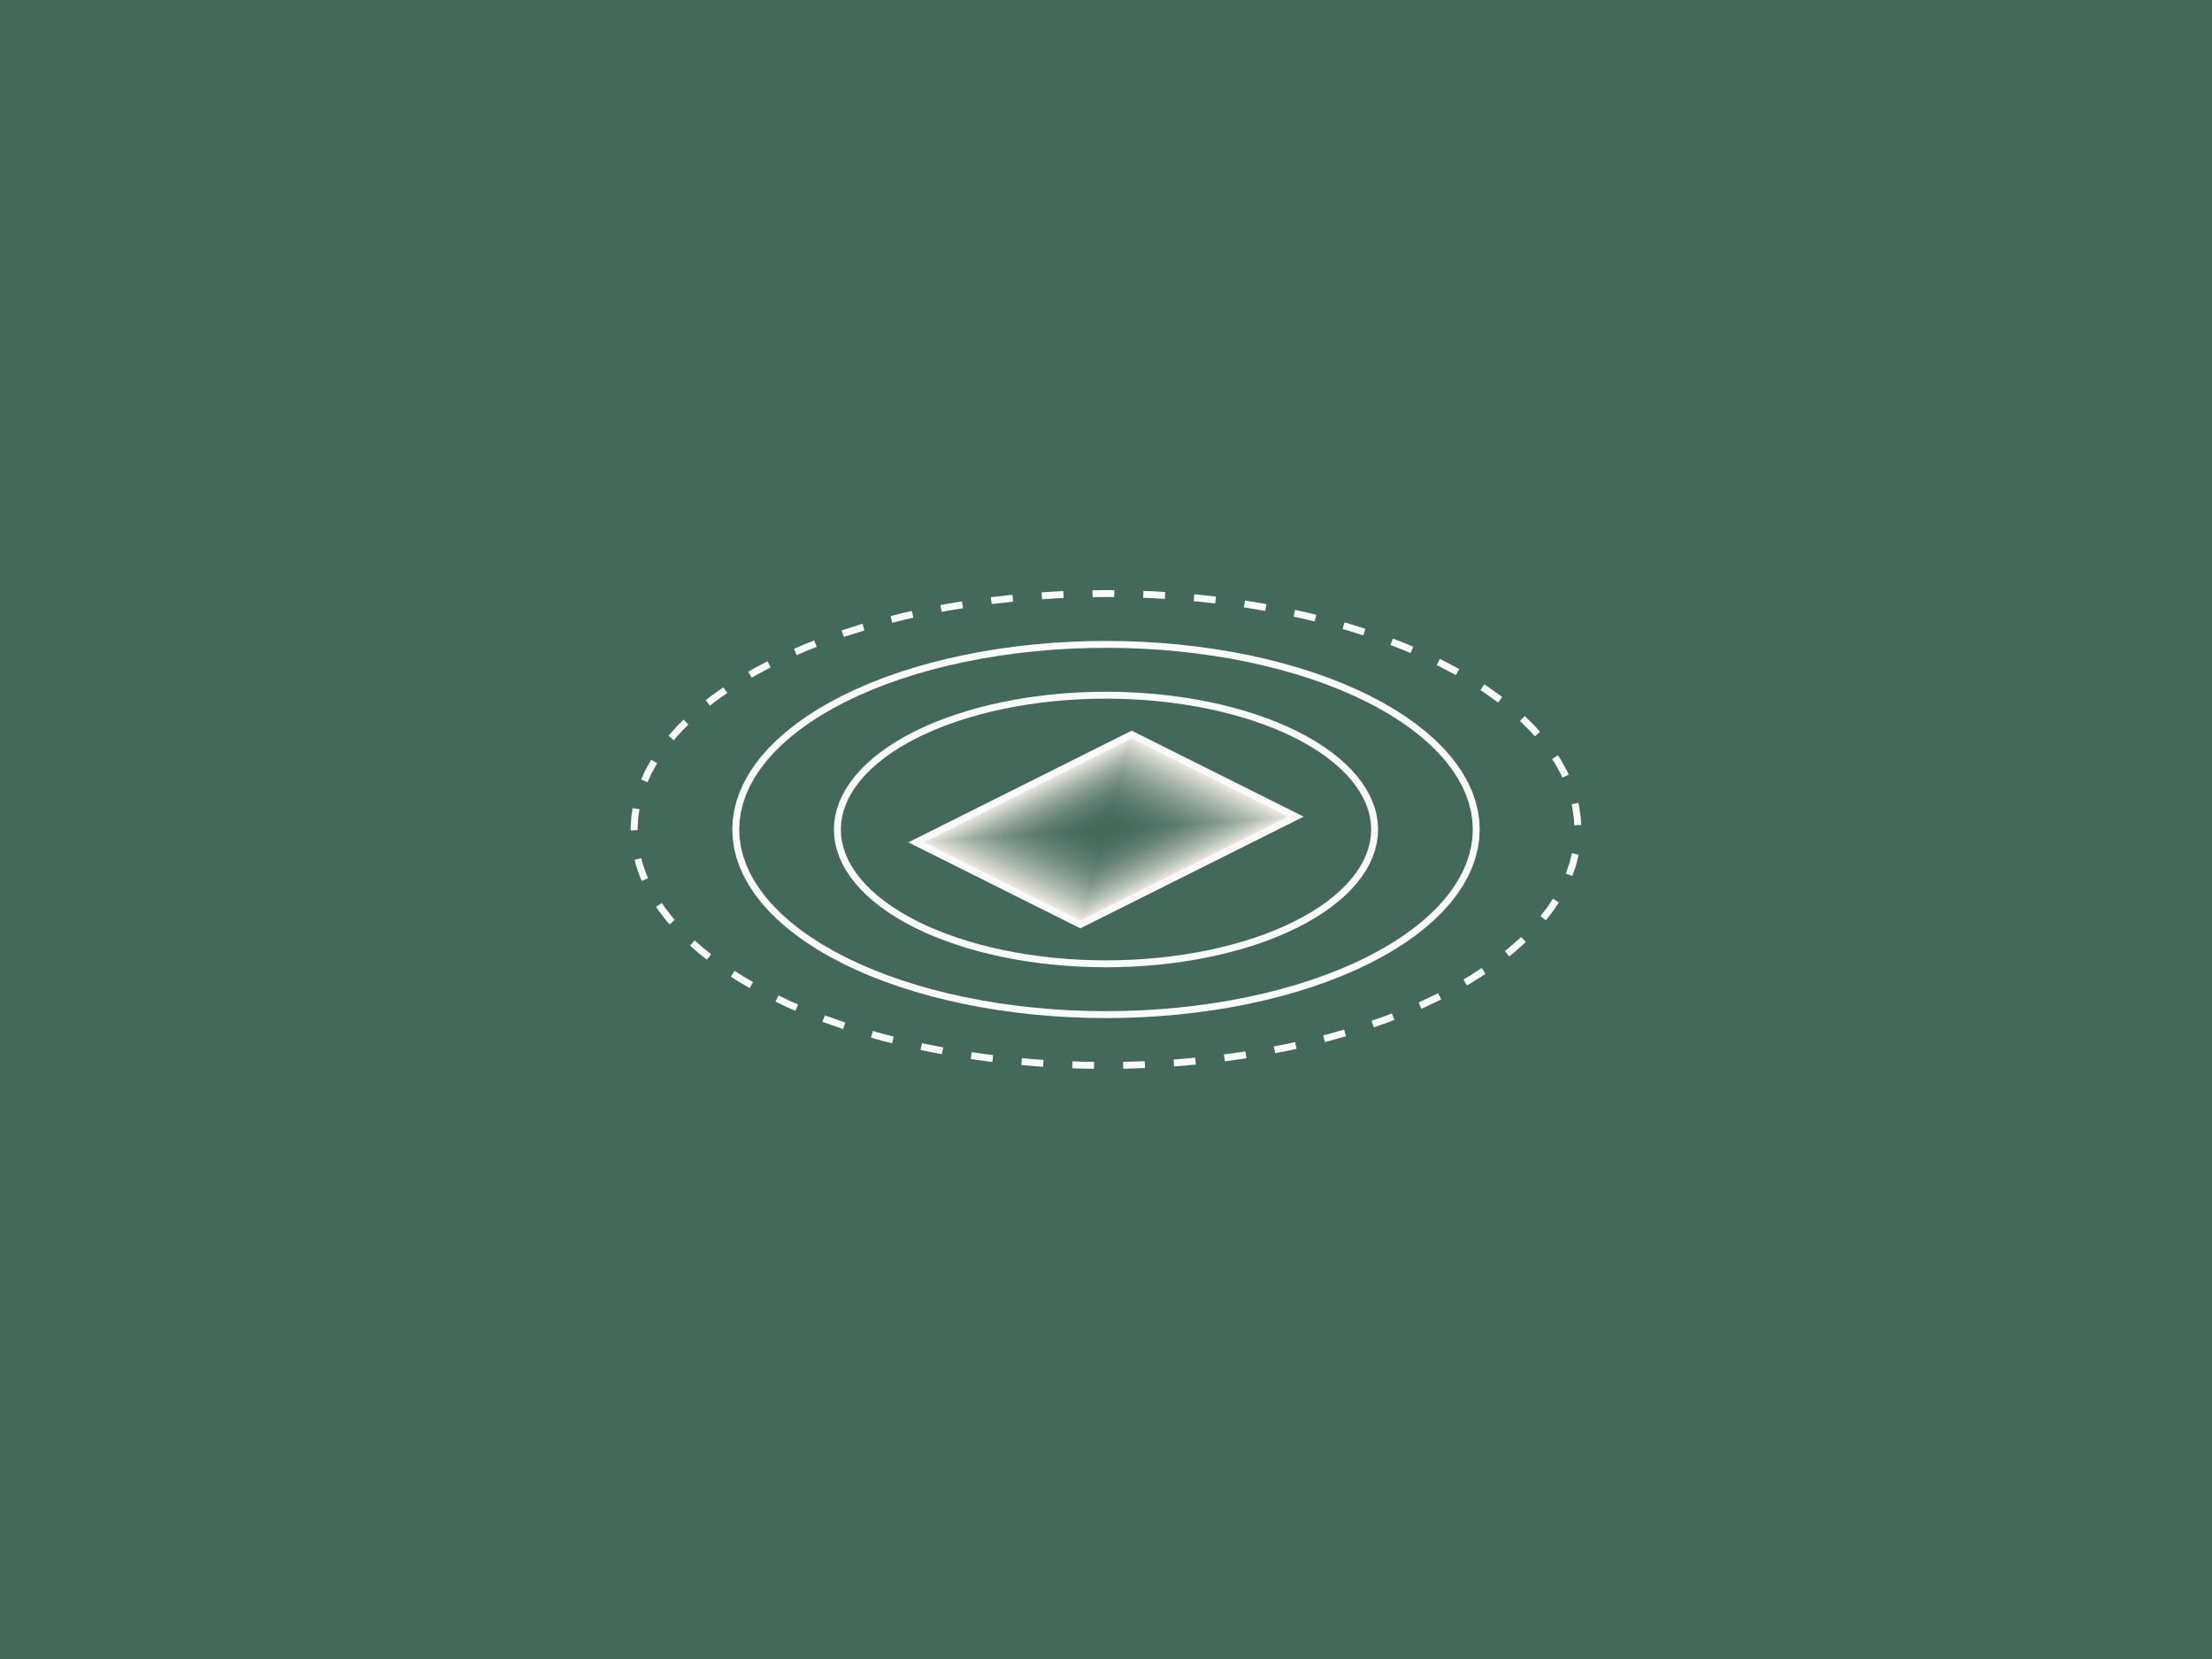
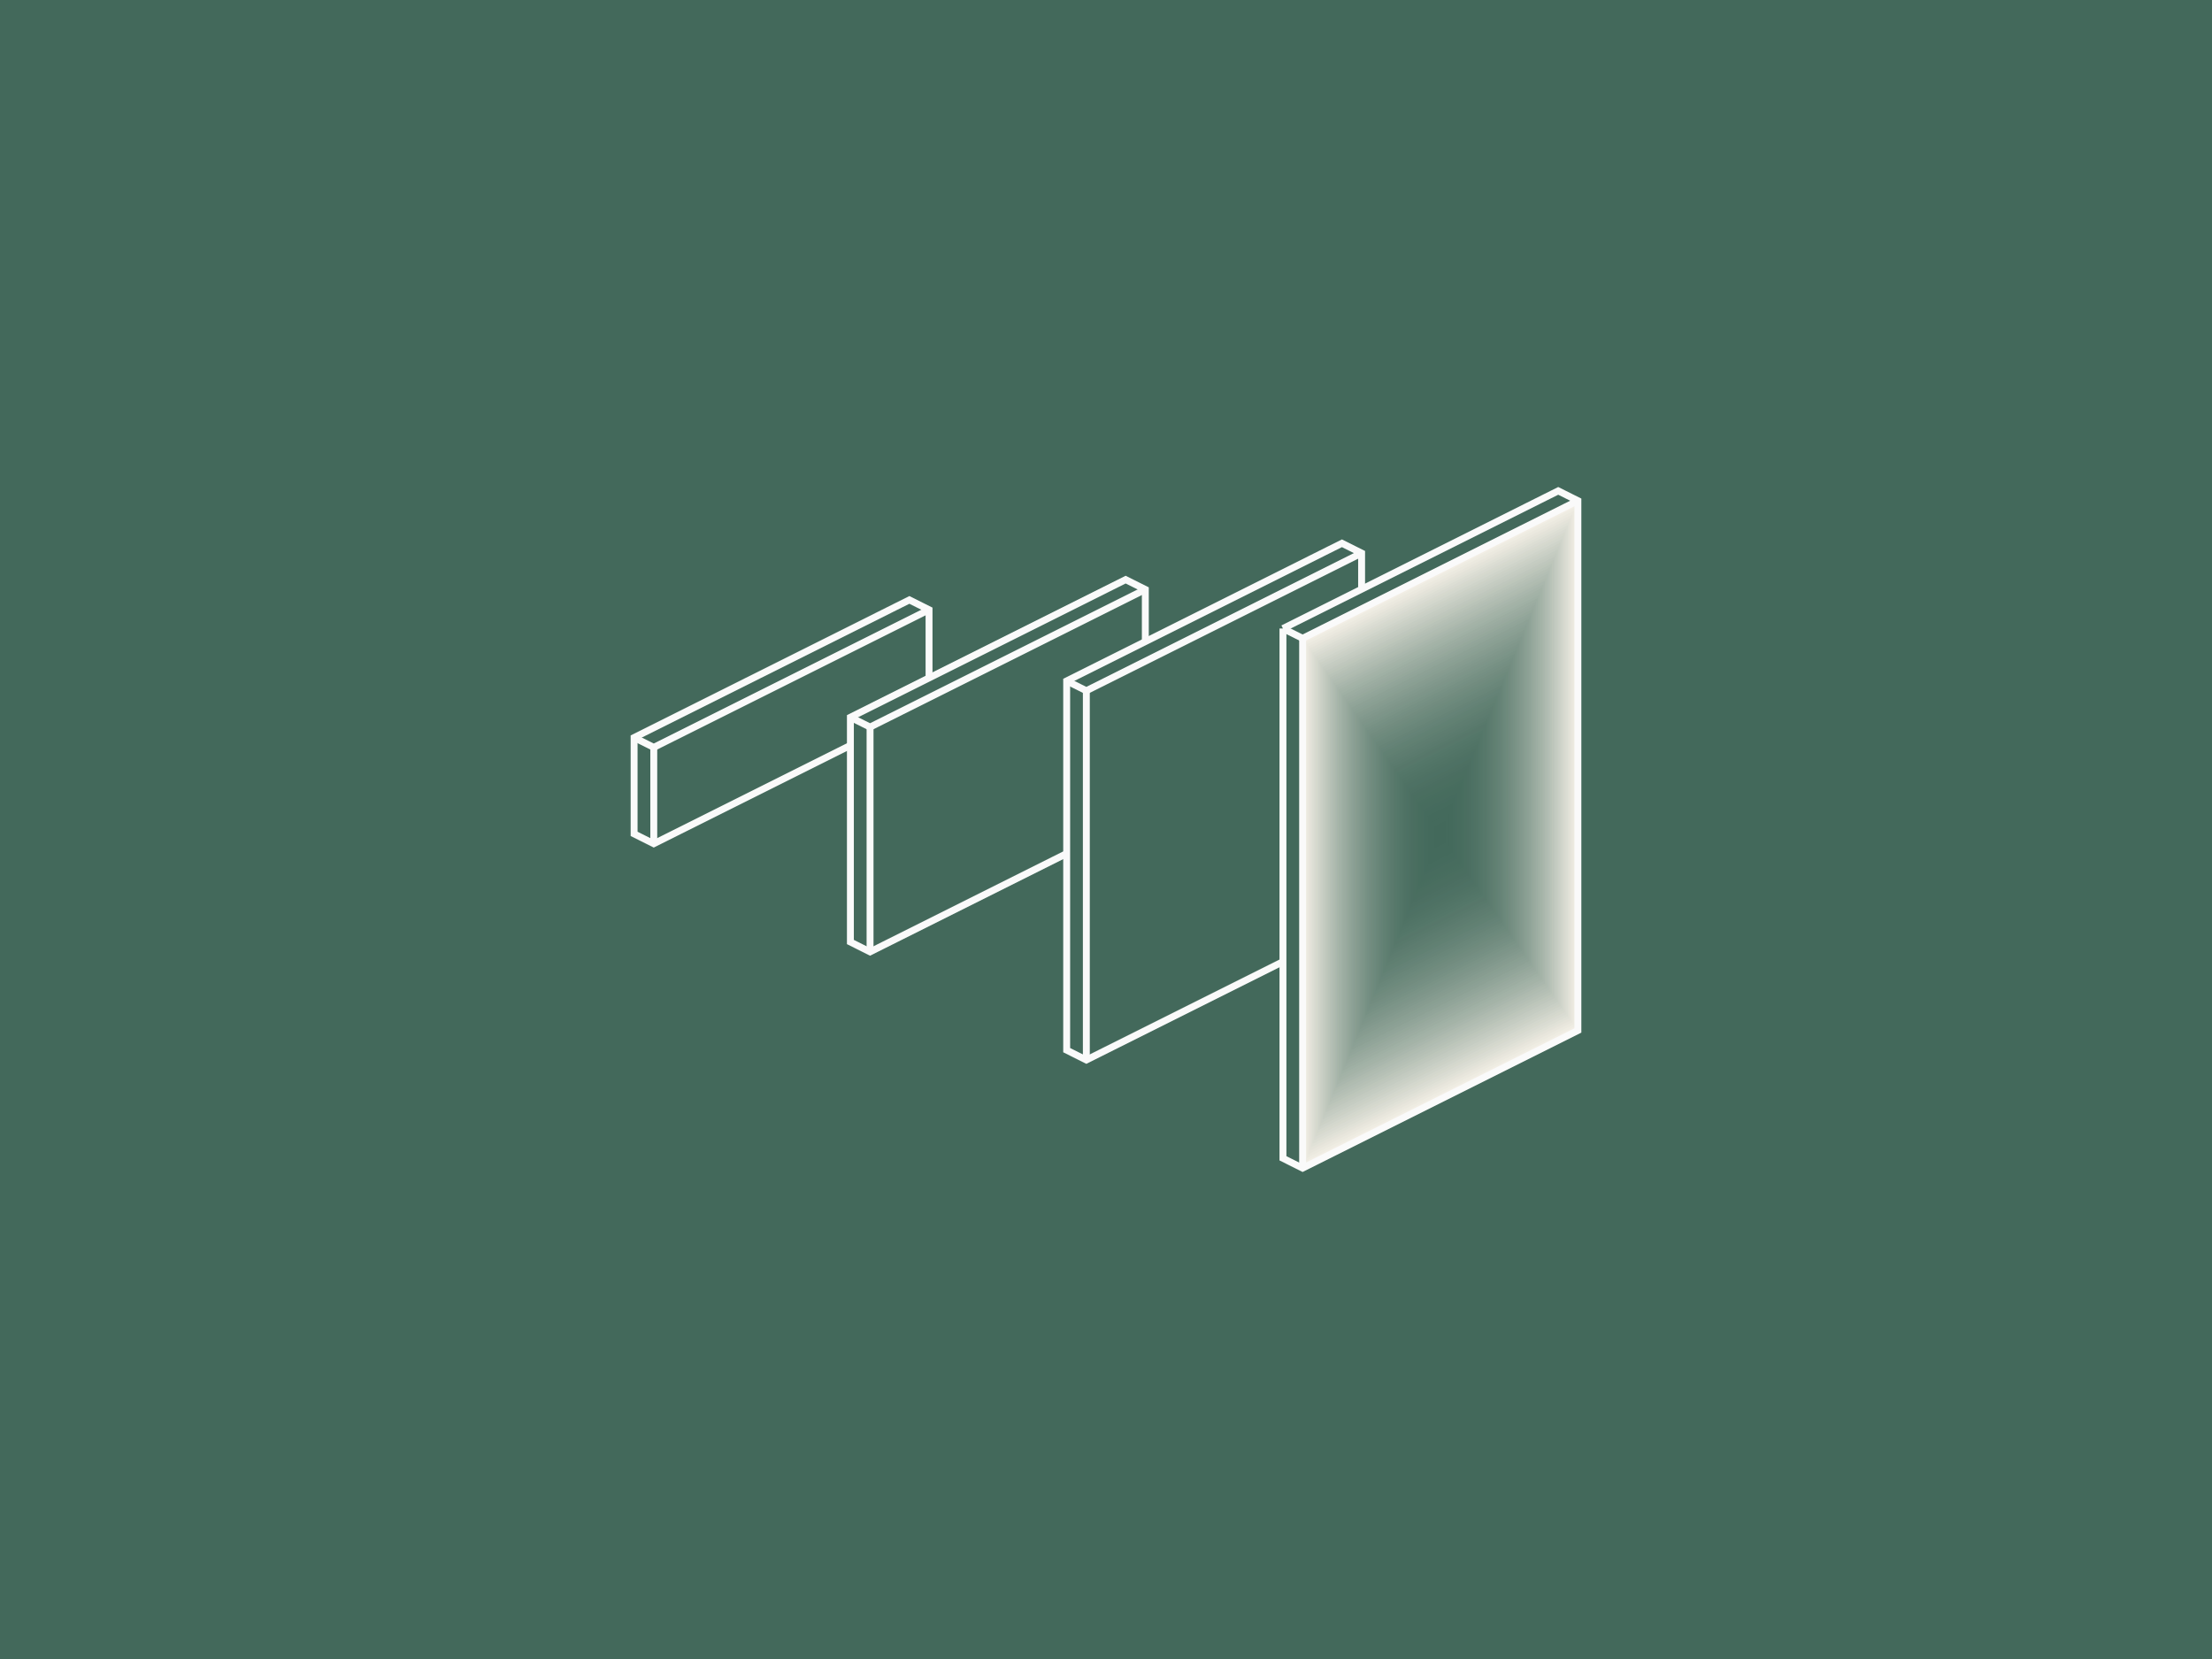
<svg xmlns="http://www.w3.org/2000/svg" width="3072" height="2304" viewBox="0 0 512 384">
  <rect width="512" height="384" fill="#43695B" />
  <svg x="64" y="0" width="384" height="384" viewBox="0 0 384 384">
    <defs>
      <mask id="iris-0" maskUnits="userSpaceOnUse" x="0" y="0" width="384" height="384" style="mask-type:luminance">
-         <path d="M197.941 170.018L235.964 189.029L186.059 213.982L148.036 194.971Z" fill="white" fill-rule="evenodd" />
-         <path d="M197.879 170.247L235.506 189.06L186.121 213.753L148.494 194.94Z" fill="rgb(250,250,250)" />
-         <path d="M197.817 170.476L235.049 189.091L186.183 213.524L148.951 194.909Z" fill="rgb(244,244,244)" />
-         <path d="M197.755 170.705L234.591 189.122L186.245 213.295L149.409 194.878Z" fill="rgb(239,239,239)" />
-         <path d="M197.694 170.934L234.133 189.153L186.306 213.066L149.867 194.847Z" fill="rgb(234,234,234)" />
-         <path d="M197.632 171.163L233.675 189.184L186.368 212.837L150.325 194.816Z" fill="rgb(229,229,229)" />
-         <path d="M197.57 171.392L233.217 189.215L186.43 212.608L150.783 194.785Z" fill="rgb(224,224,224)" />
-         <path d="M197.508 171.621L232.759 189.246L186.492 212.379L151.241 194.754Z" fill="rgb(219,219,219)" />
-         <path d="M197.446 171.85L232.301 189.277L186.554 212.15L151.699 194.723Z" fill="rgb(214,214,214)" />
-         <path d="M197.384 172.079L231.843 189.308L186.616 211.921L152.157 194.692Z" fill="rgb(209,209,209)" />
-         <path d="M197.322 172.308L231.385 189.339L186.678 211.692L152.615 194.661Z" fill="rgb(205,205,205)" />
-         <path d="M197.26 172.537L230.927 189.37L186.74 211.463L153.073 194.63Z" fill="rgb(200,200,200)" />
-         <path d="M197.198 172.766L230.469 189.401L186.802 211.234L153.531 194.599Z" fill="rgb(195,195,195)" />
-         <path d="M197.137 172.995L230.011 189.432L186.863 211.005L153.989 194.568Z" fill="rgb(191,191,191)" />
-         <path d="M197.075 173.224L229.553 189.463L186.925 210.776L154.447 194.537Z" fill="rgb(186,186,186)" />
-         <path d="M197.013 173.453L229.095 189.494L186.987 210.547L154.905 194.506Z" fill="rgb(182,182,182)" />
-         <path d="M196.951 173.681L228.637 189.525L187.049 210.319L155.363 194.475Z" fill="rgb(177,177,177)" />
-         <path d="M196.889 173.91L228.179 189.555L187.111 210.09L155.821 194.445Z" fill="rgb(173,173,173)" />
-         <path d="M196.827 174.139L227.721 189.586L187.173 209.861L156.279 194.414Z" fill="rgb(168,168,168)" />
-         <path d="M196.765 174.368L227.263 189.617L187.235 209.632L156.737 194.383Z" fill="rgb(164,164,164)" />
-         <path d="M196.703 174.597L226.805 189.648L187.297 209.403L157.195 194.352Z" fill="rgb(160,160,160)" />
-         <path d="M196.642 174.826L226.347 189.679L187.358 209.174L157.653 194.321Z" fill="rgb(156,156,156)" />
-         <path d="M196.58 175.055L225.889 189.71L187.42 208.945L158.111 194.29Z" fill="rgb(152,152,152)" />
-         <path d="M196.518 175.284L225.431 189.741L187.482 208.716L158.569 194.259Z" fill="rgb(147,147,147)" />
-         <path d="M196.456 175.513L224.973 189.772L187.544 208.487L159.027 194.228Z" fill="rgb(143,143,143)" />
-         <path d="M196.394 175.742L224.515 189.803L187.606 208.258L159.485 194.197Z" fill="rgb(139,139,139)" />
-         <path d="M196.332 175.971L224.057 189.834L187.668 208.029L159.943 194.166Z" fill="rgb(136,136,136)" />
-         <path d="M196.27 176.2L223.599 189.865L187.73 207.8L160.401 194.135Z" fill="rgb(132,132,132)" />
-         <path d="M196.208 176.429L223.141 189.896L187.792 207.571L160.859 194.104Z" fill="rgb(128,128,128)" />
-         <path d="M196.146 176.658L222.684 189.927L187.854 207.342L161.316 194.073Z" fill="rgb(124,124,124)" />
-         <path d="M196.085 176.887L222.226 189.958L187.915 207.113L161.774 194.042Z" fill="rgb(121,121,121)" />
-         <path d="M196.023 177.116L221.768 189.989L187.977 206.884L162.232 194.011Z" fill="rgb(117,117,117)" />
-         <path d="M195.961 177.345L221.31 190.02L188.039 206.655L162.69 193.98Z" fill="rgb(113,113,113)" />
-         <path d="M195.899 177.574L220.852 190.051L188.101 206.426L163.148 193.949Z" fill="rgb(110,110,110)" />
-         <path d="M195.837 177.803L220.394 190.082L188.163 206.197L163.606 193.918Z" fill="rgb(106,106,106)" />
-         <path d="M195.775 178.032L219.936 190.112L188.225 205.968L164.064 193.888Z" fill="rgb(103,103,103)" />
-         <path d="M195.713 178.261L219.478 190.143L188.287 205.739L164.522 193.857Z" fill="rgb(100,100,100)" />
-         <path d="M195.651 178.49L219.02 190.174L188.349 205.51L164.98 193.826Z" fill="rgb(96,96,96)" />
-         <path d="M195.589 178.719L218.562 190.205L188.411 205.281L165.438 193.795Z" fill="rgb(93,93,93)" />
-         <path d="M195.528 178.948L218.104 190.236L188.472 205.052L165.896 193.764Z" fill="rgb(90,90,90)" />
-         <path d="M195.466 179.177L217.646 190.267L188.534 204.823L166.354 193.733Z" fill="rgb(87,87,87)" />
-         <path d="M195.404 179.406L217.188 190.298L188.596 204.594L166.812 193.702Z" fill="rgb(84,84,84)" />
-         <path d="M195.342 179.635L216.73 190.329L188.658 204.365L167.27 193.671Z" fill="rgb(81,81,81)" />
-         <path d="M195.28 179.864L216.272 190.36L188.72 204.136L167.728 193.64Z" fill="rgb(78,78,78)" />
-         <path d="M195.218 180.093L215.814 190.391L188.782 203.907L168.186 193.609Z" fill="rgb(75,75,75)" />
-         <path d="M195.156 180.322L215.356 190.422L188.844 203.678L168.644 193.578Z" fill="rgb(72,72,72)" />
-         <path d="M195.094 180.551L214.898 190.453L188.906 203.449L169.102 193.547Z" fill="rgb(69,69,69)" />
-         <path d="M195.032 180.78L214.44 190.484L188.968 203.22L169.56 193.516Z" fill="rgb(66,66,66)" />
-         <path d="M194.971 181.009L213.982 190.515L189.029 202.991L170.018 193.485Z" fill="rgb(64,64,64)" />
-         <path d="M194.909 181.238L213.524 190.546L189.091 202.762L170.476 193.454Z" fill="rgb(61,61,61)" />
-         <path d="M194.847 181.467L213.066 190.577L189.153 202.533L170.934 193.423Z" fill="rgb(59,59,59)" />
-         <path d="M194.785 181.696L212.608 190.608L189.215 202.304L171.392 193.392Z" fill="rgb(56,56,56)" />
-         <path d="M194.723 181.925L212.15 190.638L189.277 202.075L171.85 193.362Z" fill="rgb(54,54,54)" />
-         <path d="M194.661 182.154L211.692 190.669L189.339 201.846L172.308 193.331Z" fill="rgb(51,51,51)" />
-         <path d="M194.599 182.383L211.234 190.7L189.401 201.617L172.766 193.3Z" fill="rgb(49,49,49)" />
-         <path d="M194.537 182.612L210.776 190.731L189.463 201.388L173.224 193.269Z" fill="rgb(47,47,47)" />
-         <path d="M194.475 182.841L210.319 190.762L189.525 201.159L173.681 193.238Z" fill="rgb(44,44,44)" />
-         <path d="M194.414 183.07L209.861 190.793L189.586 200.93L174.139 193.207Z" fill="rgb(42,42,42)" />
-         <path d="M194.352 183.299L209.403 190.824L189.648 200.701L174.597 193.176Z" fill="rgb(40,40,40)" />
-         <path d="M194.29 183.528L208.945 190.855L189.71 200.472L175.055 193.145Z" fill="rgb(38,38,38)" />
-         <path d="M194.228 183.757L208.487 190.886L189.772 200.243L175.513 193.114Z" fill="rgb(36,36,36)" />
-         <path d="M194.166 183.986L208.029 190.917L189.834 200.014L175.971 193.083Z" fill="rgb(34,34,34)" />
-         <path d="M194.104 184.215L207.571 190.948L189.896 199.785L176.429 193.052Z" fill="rgb(32,32,32)" />
-         <path d="M194.042 184.444L207.113 190.979L189.958 199.556L176.887 193.021Z" fill="rgb(30,30,30)" />
-         <path d="M193.98 184.673L206.655 191.01L190.02 199.327L177.345 192.99Z" fill="rgb(28,28,28)" />
-         <path d="M193.918 184.902L206.197 191.041L190.082 199.098L177.803 192.959Z" fill="rgb(27,27,27)" />
-         <path d="M193.857 185.131L205.739 191.072L190.143 198.869L178.261 192.928Z" fill="rgb(25,25,25)" />
-         <path d="M193.795 185.36L205.281 191.103L190.205 198.64L178.719 192.897Z" fill="rgb(23,23,23)" />
-         <path d="M193.733 185.589L204.823 191.134L190.267 198.411L179.177 192.866Z" fill="rgb(22,22,22)" />
-         <path d="M193.671 185.818L204.365 191.165L190.329 198.182L179.635 192.835Z" fill="rgb(20,20,20)" />
-         <path d="M193.609 186.046L203.907 191.195L190.391 197.954L180.093 192.805Z" fill="rgb(19,19,19)" />
-         <path d="M193.547 186.275L203.449 191.226L190.453 197.725L180.551 192.774Z" fill="rgb(17,17,17)" />
-         <path d="M193.485 186.504L202.991 191.257L190.515 197.496L181.009 192.743Z" fill="rgb(16,16,16)" />
-         <path d="M193.423 186.733L202.533 191.288L190.577 197.267L181.467 192.712Z" fill="rgb(15,15,15)" />
-         <path d="M193.362 186.962L202.075 191.319L190.638 197.038L181.925 192.681Z" fill="rgb(13,13,13)" />
-         <path d="M193.3 187.191L201.617 191.35L190.7 196.809L182.383 192.65Z" fill="rgb(12,12,12)" />
-         <path d="M193.238 187.42L201.159 191.381L190.762 196.58L182.841 192.619Z" fill="rgb(11,11,11)" />
-         <path d="M193.176 187.649L200.701 191.412L190.824 196.351L183.299 192.588Z" fill="rgb(10,10,10)" />
-         <path d="M193.114 187.878L200.243 191.443L190.886 196.122L183.757 192.557Z" fill="rgb(9,9,9)" />
-         <path d="M193.052 188.107L199.785 191.474L190.948 195.893L184.215 192.526Z" fill="rgb(8,8,8)" />
-         <path d="M192.99 188.336L199.327 191.505L191.01 195.664L184.673 192.495Z" fill="rgb(7,7,7)" />
-         <path d="M192.928 188.565L198.869 191.536L191.072 195.435L185.131 192.464Z" fill="rgb(6,6,6)" />
-         <path d="M192.866 188.794L198.411 191.567L191.134 195.206L185.589 192.433Z" fill="rgb(5,5,5)" />
-         <path d="M192.805 189.023L197.954 191.598L191.195 194.977L186.046 192.402Z" fill="rgb(5,5,5)" />
-         <path d="M192.743 189.252L197.496 191.629L191.257 194.748L186.504 192.371Z" fill="rgb(4,4,4)" />
-         <path d="M192.681 189.481L197.038 191.66L191.319 194.519L186.962 192.34Z" fill="rgb(3,3,3)" />
-         <path d="M192.619 189.71L196.58 191.691L191.381 194.29L187.42 192.309Z" fill="rgb(3,3,3)" />
-         <path d="M192.557 189.939L196.122 191.722L191.443 194.061L187.878 192.278Z" fill="rgb(2,2,2)" />
-         <path d="M192.495 190.168L195.664 191.752L191.505 193.832L188.336 192.248Z" fill="rgb(2,2,2)" />
-         <path d="M192.433 190.397L195.206 191.783L191.567 193.603L188.794 192.217Z" fill="rgb(1,1,1)" />
-         <path d="M192.371 190.626L194.748 191.814L191.629 193.374L189.252 192.186Z" fill="rgb(1,1,1)" />
-         <path d="M192.309 190.855L194.29 191.845L191.691 193.145L189.71 192.155Z" fill="rgb(1,1,1)" />
-         <path d="M192.248 191.084L193.832 191.876L191.752 192.916L190.168 192.124Z" fill="rgb(0,0,0)" />
-         <path d="M192.186 191.313L193.374 191.907L191.814 192.687L190.626 192.093Z" fill="rgb(0,0,0)" />
-         <path d="M192.124 191.542L192.916 191.938L191.876 192.458L191.084 192.062Z" fill="rgb(0,0,0)" />
-         <path d="M192.062 191.771L192.458 191.969L191.938 192.229L191.542 192.031Z" fill="rgb(0,0,0)" />
-         <path d="M192 192L192 192L192 192L192 192Z" fill="rgb(0,0,0)" />
+         <path d="M301.227 238.522L301.227 115.896L237.511 147.753L237.511 270.38Z" fill="white" fill-rule="evenodd" />
+         <path d="M300.895 238.05L300.895 116.7L237.843 148.226L237.843 269.575Z" fill="rgb(250,250,250)" />
+         <path d="M300.563 237.577L300.563 117.505L238.175 148.699L238.175 268.771Z" fill="rgb(244,244,244)" />
+         <path d="M300.231 237.104L300.231 118.309L238.507 149.172L238.507 267.966Z" fill="rgb(239,239,239)" />
+         <path d="M299.899 236.631L299.899 119.114L238.838 149.644L238.838 267.162Z" fill="rgb(234,234,234)" />
+         <path d="M299.567 236.158L299.567 119.919L239.17 150.117L239.17 266.357Z" fill="rgb(229,229,229)" />
+         <path d="M299.235 235.686L299.235 120.723L239.502 150.59L239.502 265.552Z" fill="rgb(224,224,224)" />
+         <path d="M298.904 235.213L298.904 121.528L239.834 151.063L239.834 264.748Z" fill="rgb(219,219,219)" />
+         <path d="M298.572 234.74L298.572 122.332L240.166 151.535L240.166 263.943Z" fill="rgb(214,214,214)" />
+         <path d="M298.24 234.267L298.24 123.137L240.498 152.008L240.498 263.139Z" fill="rgb(209,209,209)" />
+         <path d="M297.908 233.795L297.908 123.942L240.83 152.481L240.83 262.334Z" fill="rgb(205,205,205)" />
+         <path d="M297.576 233.322L297.576 124.746L241.161 152.954L241.161 261.529Z" fill="rgb(200,200,200)" />
+         <path d="M297.244 232.849L297.244 125.551L241.493 153.426L241.493 260.725Z" fill="rgb(195,195,195)" />
+         <path d="M296.912 232.376L296.912 126.355L241.825 153.899L241.825 259.92Z" fill="rgb(191,191,191)" />
+         <path d="M296.581 231.904L296.581 127.16L242.157 154.372L242.157 259.116Z" fill="rgb(186,186,186)" />
+         <path d="M296.249 231.431L296.249 127.965L242.489 154.845L242.489 258.311Z" fill="rgb(182,182,182)" />
+         <path d="M295.917 230.958L295.917 128.769L242.821 155.317L242.821 257.506Z" fill="rgb(177,177,177)" />
+         <path d="M295.585 230.485L295.585 129.574L243.153 155.79L243.153 256.702Z" fill="rgb(173,173,173)" />
+         <path d="M295.253 230.013L295.253 130.378L243.484 156.263L243.484 255.897Z" fill="rgb(168,168,168)" />
+         <path d="M294.921 229.54L294.921 131.183L243.816 156.736L243.816 255.092Z" fill="rgb(164,164,164)" />
+         <path d="M294.589 229.067L294.589 131.988L244.148 157.208L244.148 254.288Z" fill="rgb(160,160,160)" />
+         <path d="M294.258 228.594L294.258 132.792L244.48 157.681L244.48 253.483Z" fill="rgb(156,156,156)" />
+         <path d="M293.926 228.122L293.926 133.597L244.812 158.154L244.812 252.679Z" fill="rgb(152,152,152)" />
+         <path d="M293.594 227.649L293.594 134.401L245.144 158.627L245.144 251.874Z" fill="rgb(147,147,147)" />
+         <path d="M293.262 227.176L293.262 135.206L245.475 159.099L245.475 251.069Z" fill="rgb(143,143,143)" />
+         <path d="M292.93 226.703L292.93 136.011L245.807 159.572L245.807 250.265Z" fill="rgb(139,139,139)" />
+         <path d="M292.598 226.231L292.598 136.815L246.139 160.045L246.139 249.46Z" fill="rgb(136,136,136)" />
+         <path d="M292.267 225.758L292.267 137.62L246.471 160.518L246.471 248.656Z" fill="rgb(132,132,132)" />
+         <path d="M291.935 225.285L291.935 138.425L246.803 160.99L246.803 247.851Z" fill="rgb(128,128,128)" />
+         <path d="M291.603 224.812L291.603 139.229L247.135 161.463L247.135 247.046Z" fill="rgb(124,124,124)" />
+         <path d="M291.271 224.34L291.271 140.034L247.467 161.936L247.467 246.242Z" fill="rgb(121,121,121)" />
+         <path d="M290.939 223.867L290.939 140.838L247.798 162.409L247.798 245.437Z" fill="rgb(117,117,117)" />
+         <path d="M290.607 223.394L290.607 141.643L248.13 162.881L248.13 244.633Z" fill="rgb(113,113,113)" />
+         <path d="M290.275 222.921L290.275 142.448L248.462 163.354L248.462 243.828Z" fill="rgb(110,110,110)" />
+         <path d="M289.944 222.449L289.944 143.252L248.794 163.827L248.794 243.023Z" fill="rgb(106,106,106)" />
+         <path d="M289.612 221.976L289.612 144.057L249.126 164.3L249.126 242.219Z" fill="rgb(103,103,103)" />
+         <path d="M289.28 221.503L289.28 144.861L249.458 164.772L249.458 241.414Z" fill="rgb(100,100,100)" />
+         <path d="M288.948 221.03L288.948 145.666L249.79 165.245L249.79 240.61Z" fill="rgb(96,96,96)" />
+         <path d="M288.616 220.558L288.616 146.471L250.121 165.718L250.121 239.805Z" fill="rgb(93,93,93)" />
+         <path d="M288.284 220.085L288.284 147.275L250.453 166.191L250.453 239Z" fill="rgb(90,90,90)" />
+         <path d="M287.952 219.612L287.952 148.08L250.785 166.663L250.785 238.196Z" fill="rgb(87,87,87)" />
+         <path d="M287.621 219.139L287.621 148.884L251.117 167.136L251.117 237.391Z" fill="rgb(84,84,84)" />
+         <path d="M287.289 218.667L287.289 149.689L251.449 167.609L251.449 236.587Z" fill="rgb(81,81,81)" />
+         <path d="M286.957 218.194L286.957 150.494L251.781 168.082L251.781 235.782Z" fill="rgb(78,78,78)" />
+         <path d="M286.625 217.721L286.625 151.298L252.113 168.555L252.113 234.977Z" fill="rgb(75,75,75)" />
+         <path d="M286.293 217.248L286.293 152.103L252.444 169.027L252.444 234.173Z" fill="rgb(72,72,72)" />
+         <path d="M285.961 216.776L285.961 152.907L252.776 169.5L252.776 233.368Z" fill="rgb(69,69,69)" />
+         <path d="M285.629 216.303L285.629 153.712L253.108 169.973L253.108 232.563Z" fill="rgb(66,66,66)" />
+         <path d="M285.298 215.83L285.298 154.517L253.44 170.446L253.44 231.759Z" fill="rgb(64,64,64)" />
+         <path d="M284.966 215.357L284.966 155.321L253.772 170.918L253.772 230.954Z" fill="rgb(61,61,61)" />
+         <path d="M284.634 214.885L284.634 156.126L254.104 171.391L254.104 230.15Z" fill="rgb(59,59,59)" />
+         <path d="M284.302 214.412L284.302 156.93L254.435 171.864L254.435 229.345Z" fill="rgb(56,56,56)" />
+         <path d="M283.97 213.939L283.97 157.735L254.767 172.337L254.767 228.54Z" fill="rgb(54,54,54)" />
+         <path d="M283.638 213.466L283.638 158.54L255.099 172.809L255.099 227.736Z" fill="rgb(51,51,51)" />
+         <path d="M283.307 212.993L283.307 159.344L255.431 173.282L255.431 226.931Z" fill="rgb(49,49,49)" />
+         <path d="M282.975 212.521L282.975 160.149L255.763 173.755L255.763 226.127Z" fill="rgb(47,47,47)" />
+         <path d="M282.643 212.048L282.643 160.954L256.095 174.228L256.095 225.322Z" fill="rgb(44,44,44)" />
+         <path d="M282.311 211.575L282.311 161.758L256.427 174.7L256.427 224.517Z" fill="rgb(42,42,42)" />
+         <path d="M281.979 211.102L281.979 162.563L256.758 175.173L256.758 223.713Z" fill="rgb(40,40,40)" />
+         <path d="M281.647 210.63L281.647 163.367L257.09 175.646L257.09 222.908Z" fill="rgb(38,38,38)" />
+         <path d="M281.315 210.157L281.315 164.172L257.422 176.119L257.422 222.104Z" fill="rgb(36,36,36)" />
+         <path d="M280.984 209.684L280.984 164.977L257.754 176.591L257.754 221.299Z" fill="rgb(34,34,34)" />
+         <path d="M280.652 209.211L280.652 165.781L258.086 177.064L258.086 220.494Z" fill="rgb(32,32,32)" />
+         <path d="M280.32 208.739L280.32 166.586L258.418 177.537L258.418 219.69Z" fill="rgb(30,30,30)" />
+         <path d="M279.988 208.266L279.988 167.39L258.75 178.01L258.75 218.885Z" fill="rgb(28,28,28)" />
+         <path d="M279.656 207.793L279.656 168.195L259.081 178.482L259.081 218.081Z" fill="rgb(27,27,27)" />
+         <path d="M279.324 207.32L279.324 169L259.413 178.955L259.413 217.276Z" fill="rgb(25,25,25)" />
+         <path d="M278.992 206.848L278.992 169.804L259.745 179.428L259.745 216.471Z" fill="rgb(23,23,23)" />
+         <path d="M278.661 206.375L278.661 170.609L260.077 179.901L260.077 215.667Z" fill="rgb(22,22,22)" />
+         <path d="M278.329 205.902L278.329 171.413L260.409 180.373L260.409 214.862Z" fill="rgb(20,20,20)" />
+         <path d="M277.997 205.429L277.997 172.218L260.741 180.846L260.741 214.058Z" fill="rgb(19,19,19)" />
+         <path d="M277.665 204.957L277.665 173.023L261.072 181.319L261.072 213.253Z" fill="rgb(17,17,17)" />
+         <path d="M277.333 204.484L277.333 173.827L261.404 181.792L261.404 212.448Z" fill="rgb(16,16,16)" />
+         <path d="M277.001 204.011L277.001 174.632L261.736 182.264L261.736 211.644Z" fill="rgb(15,15,15)" />
+         <path d="M276.67 203.538L276.67 175.436L262.068 182.737L262.068 210.839Z" fill="rgb(13,13,13)" />
+         <path d="M276.338 203.066L276.338 176.241L262.4 183.21L262.4 210.035Z" fill="rgb(12,12,12)" />
+         <path d="M276.006 202.593L276.006 177.046L262.732 183.683L262.732 209.23Z" fill="rgb(11,11,11)" />
+         <path d="M275.674 202.12L275.674 177.85L263.064 184.155L263.064 208.425Z" fill="rgb(10,10,10)" />
+         <path d="M275.342 201.647L275.342 178.655L263.395 184.628L263.395 207.621Z" fill="rgb(9,9,9)" />
+         <path d="M275.01 201.175L275.01 179.459L263.727 185.101L263.727 206.816Z" fill="rgb(8,8,8)" />
+         <path d="M274.678 200.702L274.678 180.264L264.059 185.574L264.059 206.011Z" fill="rgb(7,7,7)" />
+         <path d="M274.347 200.229L274.347 181.069L264.391 186.046L264.391 205.207Z" fill="rgb(6,6,6)" />
+         <path d="M274.015 199.756L274.015 181.873L264.723 186.519L264.723 204.402Z" fill="rgb(5,5,5)" />
+         <path d="M273.683 199.284L273.683 182.678L265.055 186.992L265.055 203.598Z" fill="rgb(5,5,5)" />
+         <path d="M273.351 198.811L273.351 183.482L265.387 187.465L265.387 202.793Z" fill="rgb(4,4,4)" />
+         <path d="M273.019 198.338L273.019 184.287L265.718 187.937L265.718 201.988Z" fill="rgb(3,3,3)" />
+         <path d="M272.687 197.865L272.687 185.092L266.05 188.41L266.05 201.184Z" fill="rgb(3,3,3)" />
+         <path d="M272.355 197.393L272.355 185.896L266.382 188.883L266.382 200.379Z" fill="rgb(2,2,2)" />
+         <path d="M272.024 196.92L272.024 186.701L266.714 189.356L266.714 199.575Z" fill="rgb(2,2,2)" />
+         <path d="M271.692 196.447L271.692 187.506L267.046 189.828L267.046 198.77Z" fill="rgb(1,1,1)" />
+         <path d="M271.36 195.974L271.36 188.31L267.378 190.301L267.378 197.965Z" fill="rgb(1,1,1)" />
+         <path d="M271.028 195.502L271.028 189.115L267.71 190.774L267.71 197.161Z" fill="rgb(1,1,1)" />
+         <path d="M270.696 195.029L270.696 189.919L268.041 191.247L268.041 196.356Z" fill="rgb(0,0,0)" />
+         <path d="M270.364 194.556L270.364 190.724L268.373 191.72L268.373 195.552Z" fill="rgb(0,0,0)" />
+         <path d="M270.032 194.083L270.032 191.529L268.705 192.192L268.705 194.747Z" fill="rgb(0,0,0)" />
+         <path d="M269.701 193.611L269.701 192.333L269.037 192.665L269.037 193.942Z" fill="rgb(0,0,0)" />
+         <path d="M269.369 193.138L269.369 193.138L269.369 193.138L269.369 193.138Z" fill="rgb(0,0,0)" />
      </mask>
    </defs>
-     <path d="M197.941 170.018L235.964 189.029L186.059 213.982L148.036 194.971Z" fill="#F6F1E8" fill-rule="evenodd" mask="url(#iris-0)" />
+     <path d="M301.227 238.522L301.227 115.896L237.511 147.753L237.511 270.38Z" fill="#F6F1E8" fill-rule="evenodd" mask="url(#iris-0)" />
    <g fill="none" stroke="#FAFAFA" stroke-linejoin="miter" stroke-linecap="butt">
      <g opacity="0.35" />
      <g>
-         <path d="M235.964 213.982L233.754 215.034L231.443 216.031L229.038 216.97L226.543 217.848L223.964 218.665L221.309 219.417L218.583 220.103L215.793 220.721L212.946 221.27L210.048 221.749L207.107 222.156L204.13 222.49L201.123 222.751L198.094 222.938L195.051 223.05L192 223.088L188.949 223.05L185.906 222.938L182.877 222.751L179.87 222.49L176.893 222.156L173.952 221.749L171.054 221.27L168.207 220.721L165.417 220.103L162.691 219.417L160.036 218.665L157.457 217.848L154.962 216.97L152.557 216.031L150.246 215.034L148.036 213.982L145.931 212.877L143.938 211.722L142.06 210.519L140.303 209.271L138.671 207.982L137.166 206.655L135.794 205.292L134.558 203.897L133.459 202.473L132.502 201.024L131.688 199.554L131.02 198.065L130.498 196.561L130.124 195.047L129.9 193.525L129.825 192L129.9 190.475L130.124 188.953L130.498 187.439L131.02 185.935L131.688 184.446L132.502 182.976L133.459 181.527L134.558 180.103L135.794 178.708L137.166 177.345L138.671 176.018L140.303 174.729L142.06 173.481L143.938 172.278L145.931 171.123L148.036 170.018L150.246 168.966L152.557 167.969L154.962 167.03L157.457 166.152L160.036 165.335L162.691 164.583L165.417 163.897L168.207 163.279L171.054 162.73L173.952 162.251L176.893 161.844L179.87 161.51L182.877 161.249L185.906 161.062L188.949 160.95L192 160.912L195.051 160.95L198.094 161.062L201.123 161.249L204.13 161.51L207.107 161.844L210.048 162.251L212.946 162.73L215.793 163.279L218.583 163.897L221.309 164.583L223.964 165.335L226.543 166.152L229.038 167.03L231.443 167.969L233.754 168.966L235.964 170.018L238.069 171.123L240.062 172.278L241.94 173.481L243.697 174.729L245.329 176.018L246.834 177.345L248.206 178.708L249.442 180.103L250.541 181.527L251.498 182.976L252.312 184.446L252.98 185.935L253.502 187.439L253.876 188.953L254.1 190.475L254.175 192L254.1 193.525L253.876 195.047L253.502 196.561L252.98 198.065L252.312 199.554L251.498 201.024L250.541 202.473L249.442 203.897L248.206 205.292L246.834 206.655L245.329 207.982L243.697 209.271L241.94 210.519L240.062 211.722L238.069 212.877L235.964 213.982L233.754 215.034" stroke-width="1.6" />
-         <path d="M252.6 222.3L249.553 223.75L246.368 225.124L243.052 226.418L239.613 227.629L236.059 228.754L232.399 229.791L228.642 230.736L224.796 231.589L220.872 232.346L216.878 233.005L212.824 233.566L208.719 234.027L204.575 234.387L200.4 234.644L196.205 234.799L192 234.85L187.795 234.799L183.6 234.644L179.425 234.387L175.281 234.027L171.176 233.566L167.122 233.005L163.128 232.346L159.204 231.589L155.358 230.736L151.601 229.791L147.941 228.754L144.387 227.629L140.948 226.418L137.632 225.124L134.447 223.75L131.4 222.3L128.5 220.777L125.752 219.184L123.164 217.526L120.742 215.806L118.492 214.03L116.419 212.2L114.527 210.321L112.823 208.398L111.309 206.436L109.989 204.439L108.868 202.412L107.946 200.36L107.227 198.287L106.712 196.2L106.402 194.103L106.299 192L106.402 189.897L106.712 187.8L107.227 185.713L107.946 183.64L108.868 181.588L109.989 179.561L111.309 177.564L112.823 175.602L114.527 173.679L116.419 171.8L118.492 169.97L120.742 168.194L123.164 166.474L125.752 164.816L128.5 163.223L131.4 161.7L134.447 160.25L137.632 158.876L140.948 157.582L144.387 156.371L147.941 155.246L151.601 154.209L155.358 153.264L159.204 152.411L163.128 151.654L167.122 150.995L171.176 150.434L175.281 149.973L179.425 149.613L183.6 149.356L187.795 149.201L192 149.15L196.205 149.201L200.4 149.356L204.575 149.613L208.719 149.973L212.824 150.434L216.878 150.995L220.872 151.654L224.796 152.411L228.642 153.264L232.399 154.209L236.059 155.246L239.613 156.371L243.052 157.582L246.368 158.876L249.553 160.25L252.6 161.7L255.5 163.223L258.248 164.816L260.836 166.474L263.258 168.194L265.508 169.97L267.581 171.8L269.473 173.679L271.177 175.602L272.691 177.564L274.011 179.561L275.132 181.588L276.054 183.64L276.773 185.713L277.288 187.8L277.598 189.897L277.701 192L277.598 194.103L277.288 196.2L276.773 198.287L276.054 200.36L275.132 202.412L274.011 204.439L272.691 206.436L271.177 208.398L269.473 210.321L267.581 212.2L265.508 214.03L263.258 215.806L260.836 217.526L258.248 219.184L255.5 220.777L252.6 222.3L249.553 223.75" stroke-width="1.6" />
-         <path d="M269.235 230.617L265.352 232.466L261.293 234.217L257.066 235.866L252.683 237.409L248.154 238.843L243.489 240.165L238.7 241.37L233.799 242.456L228.797 243.421L223.707 244.262L218.54 244.977L213.309 245.564L208.027 246.022L202.706 246.35L197.359 246.547L192 246.613L186.641 246.547L181.294 246.35L175.973 246.022L170.691 245.564L165.46 244.977L160.293 244.262L155.203 243.421L150.201 242.456L145.3 241.37L140.511 240.165L135.846 238.843L131.317 237.409L126.934 235.866L122.707 234.217L118.648 232.466L114.765 230.617L111.068 228.676L107.567 226.646L104.268 224.533L101.181 222.341L98.313 220.077L95.671 217.745L93.26 215.35L91.088 212.9L89.158 210.399L87.477 207.853L86.047 205.27L84.872 202.655L83.956 200.013L83.299 197.353L82.905 194.68L82.773 192L82.905 189.32L83.299 186.647L83.956 183.987L84.872 181.345L86.047 178.73L87.477 176.147L89.158 173.601L91.088 171.1L93.26 168.65L95.671 166.255L98.313 163.923L101.181 161.659L104.268 159.467L107.567 157.354L111.068 155.324L114.765 153.383L118.648 151.534L122.707 149.783L126.934 148.134L131.317 146.591L135.846 145.157L140.511 143.835L145.3 142.63L150.201 141.544L155.203 140.579L160.293 139.738L165.46 139.023L170.691 138.436L175.973 137.978L181.294 137.65L186.641 137.453L192 137.387L197.359 137.453L202.706 137.65L208.027 137.978L213.309 138.436L218.54 139.023L223.707 139.738L228.797 140.579L233.799 141.544L238.7 142.63L243.489 143.835L248.154 145.157L252.683 146.591L257.066 148.134L261.293 149.783L265.352 151.534L269.235 153.383L272.932 155.324L276.433 157.354L279.732 159.467L282.819 161.659L285.687 163.923L288.329 166.255L290.74 168.65L292.912 171.1L294.842 173.601L296.523 176.147L297.953 178.73L299.128 181.345L300.044 183.987L300.701 186.647L301.095 189.32L301.227 192L301.095 194.68L300.701 197.353L300.044 200.013L299.128 202.655L297.953 205.27L296.523 207.853L294.842 210.399L292.912 212.9L290.74 215.35L288.329 217.745L285.687 220.077L282.819 222.341L279.732 224.533L276.433 226.646L272.932 228.676L269.235 230.617" stroke-width="1.6" stroke-dasharray="5.039 6.718" />
-         <path d="M197.941 170.018L235.964 189.029L186.059 213.982L148.036 194.971L197.941 170.018L235.964 189.029" stroke-width="1.6" />
+         <path d="M232.96 145.478L232.96 268.104L237.511 270.38L301.227 238.522L301.227 115.896L296.675 113.62L232.96 145.478" stroke-width="1.6" />
+         <path d="M301.227 115.896L237.511 147.753L232.96 145.478" stroke-width="1.6" />
+         <path d="M237.511 147.753L237.511 270.38" stroke-width="1.6" />
+         <path d="M232.96 222.593L187.449 245.349L182.898 243.073L182.898 157.606L246.613 125.749L251.164 128.024L251.164 136.391" stroke-width="1.6" />
+         <path d="M251.164 128.024L187.449 159.882L182.898 157.606" stroke-width="1.6" />
+         <path d="M187.449 159.882L187.449 245.349" stroke-width="1.6" />
+         <path d="M182.898 197.562L137.387 220.318L132.836 218.042L132.836 166.019L196.551 134.161L201.102 136.437L201.102 148.396" stroke-width="1.6" />
+         <path d="M201.102 136.437L137.387 168.294L132.836 166.019" stroke-width="1.6" />
+         <path d="M137.387 168.294L137.387 220.318" stroke-width="1.6" />
+         <path d="M132.836 172.531L87.325 195.287L82.773 193.011L82.773 170.715L146.489 138.858L151.04 141.133L151.04 156.975" stroke-width="1.6" />
+         <path d="M151.04 141.133L87.325 172.991L82.773 170.715" stroke-width="1.6" />
+         <path d="M87.325 172.991L87.325 195.287" stroke-width="1.6" />
      </g>
      <g />
    </g>
  </svg>
</svg>
